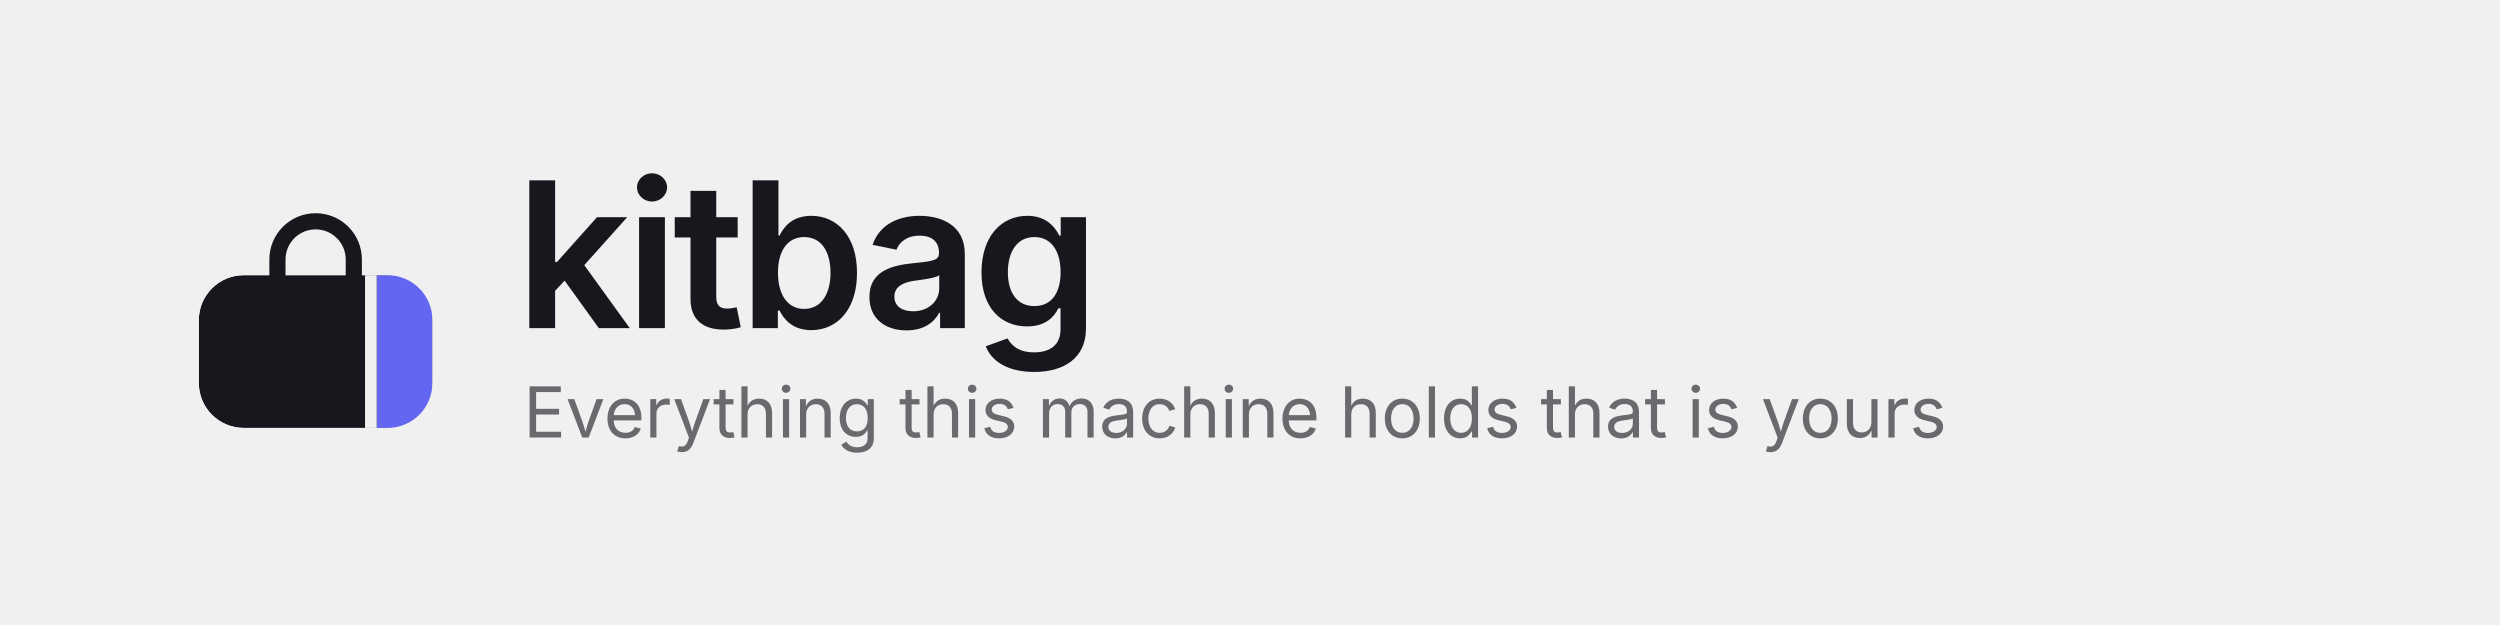
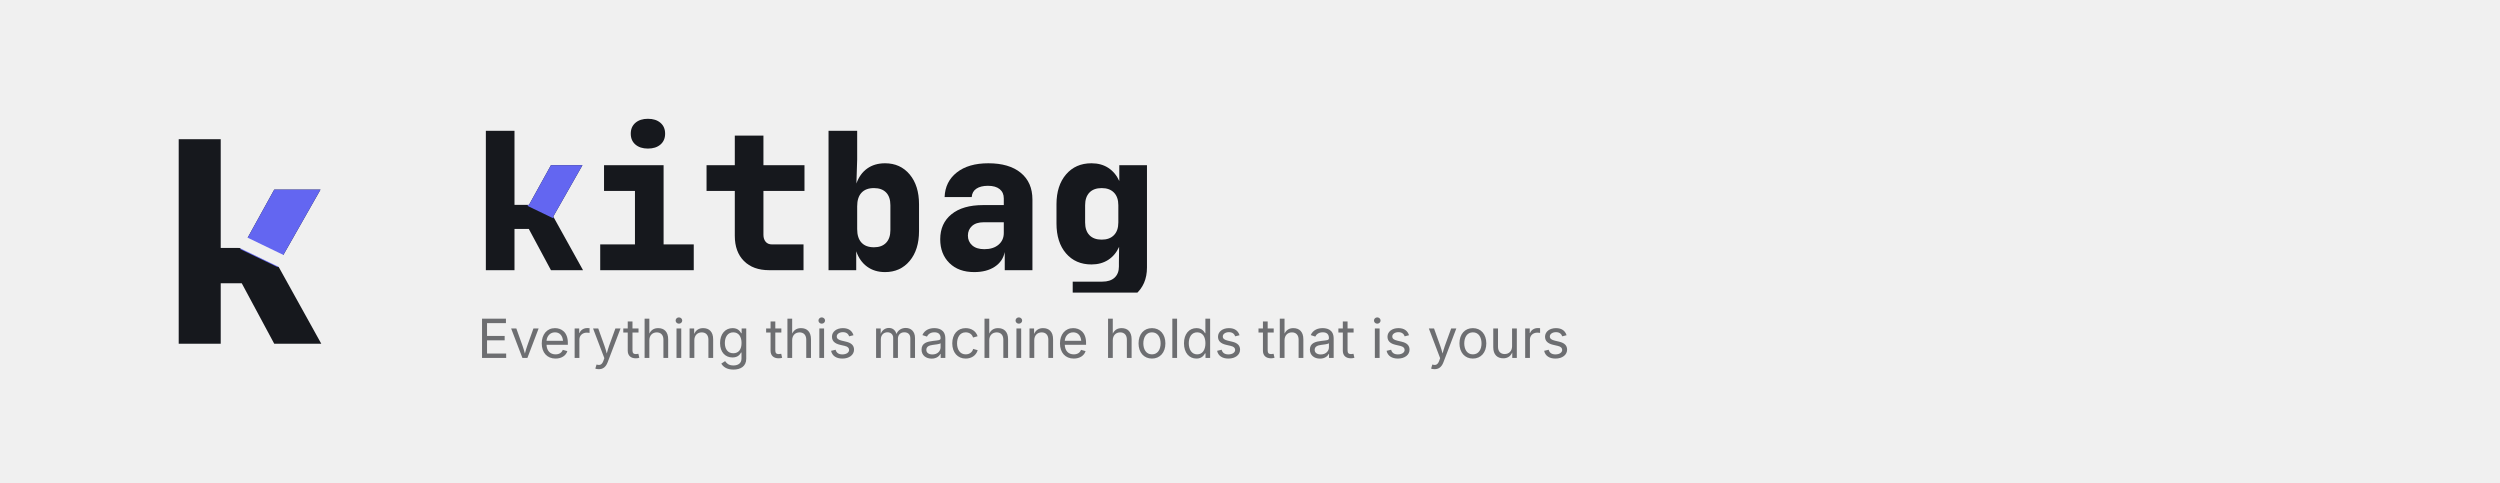
- <svg xmlns="http://www.w3.org/2000/svg" viewBox="0 0 640 160" width="640" height="160" role="img" aria-label="kitbag — everything this machine holds that is yours">
+ <svg xmlns="http://www.w3.org/2000/svg" viewBox="0 0 880 170" width="880" height="170" role="img" aria-label="kitbag — everything this machine holds that is yours">
  <style>
-     .body { fill: #16181d; }
-     .handle { stroke: #16181d; }
+     .ink { fill: #16181d; }
    .part { fill: #6366f1; }
-     .name { fill: #16181d; font: 600 52px ui-sans-serif, -apple-system, "Segoe UI", Inter, system-ui, sans-serif; letter-spacing: -1.5px; }
-     .tag  { fill: #16181d; opacity: .62; font: 400 18px ui-sans-serif, -apple-system, "Segoe UI", Inter, system-ui, sans-serif; }
+     .tag { fill: #16181d; opacity: .6; font: 400 19px ui-sans-serif, -apple-system, "Segoe UI", system-ui, sans-serif; }
    @media (prefers-color-scheme: dark) {
-       .body { fill: #e6edf3; } .handle { stroke: #e6edf3; } .part { fill: #818cf8; }
-       .name, .tag { fill: #e6edf3; }
+       .ink, .tag { fill: #e6edf3; }
+       .part { fill: #818cf8; }
    }
  </style>
-   <g transform="translate(44 44) scale(1.15)">
-     <path class="handle" d="M23.5 23v-3.5a8.5 8.5 0 0 1 17 0V23" fill="none" stroke-width="3.6" stroke-linecap="round" />
-     <mask id="kb">
-       <rect x="6" y="23" width="52" height="34" rx="10" fill="#fff" />
-       <rect x="43" y="23" width="2.6" height="34" fill="#000" />
+   <svg x="40" y="37" width="96" height="96" viewBox="0 0 64 64">
+     <mask id="cutb">
+       <rect width="64" height="64" fill="#fff" />
+       <path d="M28.6 31.4 L40.2 37.0" stroke="#000" stroke-width="3" />
    </mask>
-     <g mask="url(#kb)">
-       <rect class="body" x="6" y="23" width="52" height="34" rx="10" />
-       <rect class="part" x="45.6" y="23" width="12.4" height="34" />
+     <clipPath id="armb">
+       <polygon points="29.70,33.80 37.64,19.44 49.03,19.44 38.47,38.02" />
+     </clipPath>
+     <g mask="url(#cutb)">
+       <path class="ink" d="M15.27 56V8h9.86v25.51h5l7.56-13.68h10.85l-10.06 17.69L48.73 56H37.69l-7.63-14.2h-4.93V56z" />
+       <g clip-path="url(#armb)">
+         <path class="part" d="M15.27 56V8h9.86v25.51h5l7.56-13.68h10.85l-10.06 17.69L48.73 56H37.69l-7.63-14.2h-4.93V56z" />
+       </g>
    </g>
-   </g>
-   <text class="name" x="132" y="84">kitbag</text>
-   <text class="tag" x="134" y="112">Everything this machine holds that is yours</text>
+   </svg>
+   <svg x="166" y="40" width="242" height="63" viewBox="0 0 230 60">
+     <clipPath id="warmb">
+       <polygon points="18.51,30.93 26.31,16.82 37.50,16.82 27.12,35.07" />
+     </clipPath>
+     <g class="ink">
+       <path d="M4.544 52.48V5.76H14.144V30.592H19.008L26.368 17.28H36.928L27.136 34.496L37.12 52.48H26.368L18.944 38.656H14.144V52.48Z" />
+       <path d="M42.88 52.48V43.84H54.528V25.92H44.16V17.28H64.128V43.84H74.24V52.48ZM58.88 11.712Q56.256 11.712 54.688 10.368Q53.12 9.024 53.12 6.72Q53.12 4.416 54.688 3.072Q56.256 1.728 58.88 1.728Q61.504 1.728 63.072 3.072Q64.64 4.416 64.64 6.72Q64.64 9.024 63.072 10.368Q61.504 11.712 58.88 11.712Z" />
+       <path d="M99.52 52.48Q94.144 52.48 91.072 49.408Q88.0 46.336 88.0 40.96V25.92H78.528V17.28H88.0V7.36H97.6V17.28H111.36V25.92H97.6V40.64Q97.6 42.048 98.336 42.944Q99.072 43.84 100.48 43.84H111.04V52.48Z" />
+       <path d="M138.368 53.12Q134.848 53.12 132.352 51.296Q129.856 49.472 128.704 46.144V52.48H119.424V5.76H129.024V15.36L128.768 23.424Q129.92 20.16 132.384 18.4Q134.848 16.64 138.368 16.64Q143.488 16.64 146.624 20.384Q149.76 24.128 149.76 30.4V39.36Q149.76 45.632 146.624 49.376Q143.488 53.12 138.368 53.12ZM134.656 44.8Q137.28 44.8 138.72 43.296Q140.16 41.792 140.16 39.04V30.72Q140.16 27.904 138.72 26.432Q137.28 24.96 134.656 24.96Q131.904 24.96 130.464 26.528Q129.024 28.096 129.024 31.04V38.72Q129.024 41.664 130.464 43.232Q131.904 44.8 134.656 44.8Z" />
+       <path d="M168.256 53.12Q163.008 53.12 159.936 50.08Q156.864 47.04 156.864 42.112Q156.864 36.8 160.64 33.728Q164.416 30.656 171.264 30.656H178.176V28.416Q178.176 26.432 176.8 25.312Q175.424 24.192 172.864 24.192Q170.432 24.192 168.992 25.152Q167.552 26.112 167.424 27.968H158.336Q158.528 22.784 162.432 19.712Q166.336 16.64 172.992 16.64Q179.968 16.64 183.872 19.84Q187.776 23.04 187.776 28.8V52.48H178.496V46.4Q177.856 49.536 175.136 51.328Q172.416 53.12 168.256 53.12ZM171.648 45.44Q174.656 45.44 176.416 43.936Q178.176 42.432 178.176 40.0V36.416H171.456Q168.896 36.416 167.52 37.664Q166.144 38.912 166.144 40.896Q166.144 42.88 167.584 44.16Q169.024 45.44 171.648 45.44Z" />
+       <path d="M201.28 64.0V56.32H211.2Q213.888 56.32 215.328 54.976Q216.768 53.632 216.768 51.264V49.92L216.832 44.672Q215.552 47.488 213.184 49.024Q210.816 50.56 207.552 50.56Q202.24 50.56 199.04 46.848Q195.84 43.136 195.84 36.8V30.4Q195.84 24.128 199.04 20.384Q202.24 16.64 207.552 16.64Q210.88 16.64 213.248 18.208Q215.616 19.776 216.896 22.592V17.28H226.176V51.584Q226.176 57.344 222.24 60.672Q218.304 64.0 211.52 64.0ZM211.008 42.24Q213.632 42.24 215.104 40.736Q216.576 39.232 216.576 36.48V30.72Q216.576 27.968 215.104 26.464Q213.632 24.96 211.008 24.96Q208.32 24.96 206.88 26.464Q205.44 27.968 205.44 30.72V36.48Q205.44 39.232 206.88 40.736Q208.32 42.24 211.008 42.24Z" />
+     </g>
+     <g clip-path="url(#warmb)" class="part">
+       <path d="M4.544 52.48V5.76H14.144V30.592H19.008L26.368 17.28H36.928L27.136 34.496L37.12 52.48H26.368L18.944 38.656H14.144V52.48Z" />
+       <path d="M42.88 52.48V43.84H54.528V25.92H44.16V17.28H64.128V43.84H74.24V52.48ZM58.88 11.712Q56.256 11.712 54.688 10.368Q53.12 9.024 53.12 6.72Q53.12 4.416 54.688 3.072Q56.256 1.728 58.88 1.728Q61.504 1.728 63.072 3.072Q64.64 4.416 64.64 6.72Q64.64 9.024 63.072 10.368Q61.504 11.712 58.88 11.712Z" />
+       <path d="M99.52 52.48Q94.144 52.48 91.072 49.408Q88.0 46.336 88.0 40.96V25.92H78.528V17.28H88.0V7.36H97.6V17.28H111.36V25.92H97.6V40.64Q97.6 42.048 98.336 42.944Q99.072 43.84 100.48 43.84H111.04V52.48Z" />
+       <path d="M138.368 53.12Q134.848 53.12 132.352 51.296Q129.856 49.472 128.704 46.144V52.48H119.424V5.76H129.024V15.36L128.768 23.424Q129.92 20.16 132.384 18.4Q134.848 16.64 138.368 16.64Q143.488 16.64 146.624 20.384Q149.76 24.128 149.76 30.4V39.36Q149.76 45.632 146.624 49.376Q143.488 53.12 138.368 53.12ZM134.656 44.8Q137.28 44.8 138.72 43.296Q140.16 41.792 140.16 39.04V30.72Q140.16 27.904 138.72 26.432Q137.28 24.96 134.656 24.96Q131.904 24.96 130.464 26.528Q129.024 28.096 129.024 31.04V38.72Q129.024 41.664 130.464 43.232Q131.904 44.8 134.656 44.8Z" />
+       <path d="M168.256 53.12Q163.008 53.12 159.936 50.08Q156.864 47.04 156.864 42.112Q156.864 36.8 160.64 33.728Q164.416 30.656 171.264 30.656H178.176V28.416Q178.176 26.432 176.8 25.312Q175.424 24.192 172.864 24.192Q170.432 24.192 168.992 25.152Q167.552 26.112 167.424 27.968H158.336Q158.528 22.784 162.432 19.712Q166.336 16.64 172.992 16.64Q179.968 16.64 183.872 19.84Q187.776 23.04 187.776 28.8V52.48H178.496V46.4Q177.856 49.536 175.136 51.328Q172.416 53.12 168.256 53.12ZM171.648 45.44Q174.656 45.44 176.416 43.936Q178.176 42.432 178.176 40.0V36.416H171.456Q168.896 36.416 167.52 37.664Q166.144 38.912 166.144 40.896Q166.144 42.88 167.584 44.16Q169.024 45.44 171.648 45.44Z" />
+       <path d="M201.28 64.0V56.32H211.2Q213.888 56.32 215.328 54.976Q216.768 53.632 216.768 51.264V49.92L216.832 44.672Q215.552 47.488 213.184 49.024Q210.816 50.56 207.552 50.56Q202.24 50.56 199.04 46.848Q195.84 43.136 195.84 36.8V30.4Q195.84 24.128 199.04 20.384Q202.24 16.64 207.552 16.64Q210.88 16.64 213.248 18.208Q215.616 19.776 216.896 22.592V17.28H226.176V51.584Q226.176 57.344 222.24 60.672Q218.304 64.0 211.52 64.0ZM211.008 42.24Q213.632 42.24 215.104 40.736Q216.576 39.232 216.576 36.48V30.72Q216.576 27.968 215.104 26.464Q213.632 24.96 211.008 24.96Q208.32 24.96 206.88 26.464Q205.44 27.968 205.44 30.72V36.48Q205.44 39.232 206.88 40.736Q208.32 42.24 211.008 42.24Z" />
+     </g>
+   </svg>
+   <text class="tag" x="168" y="126">Everything this machine holds that is yours</text>
</svg>
